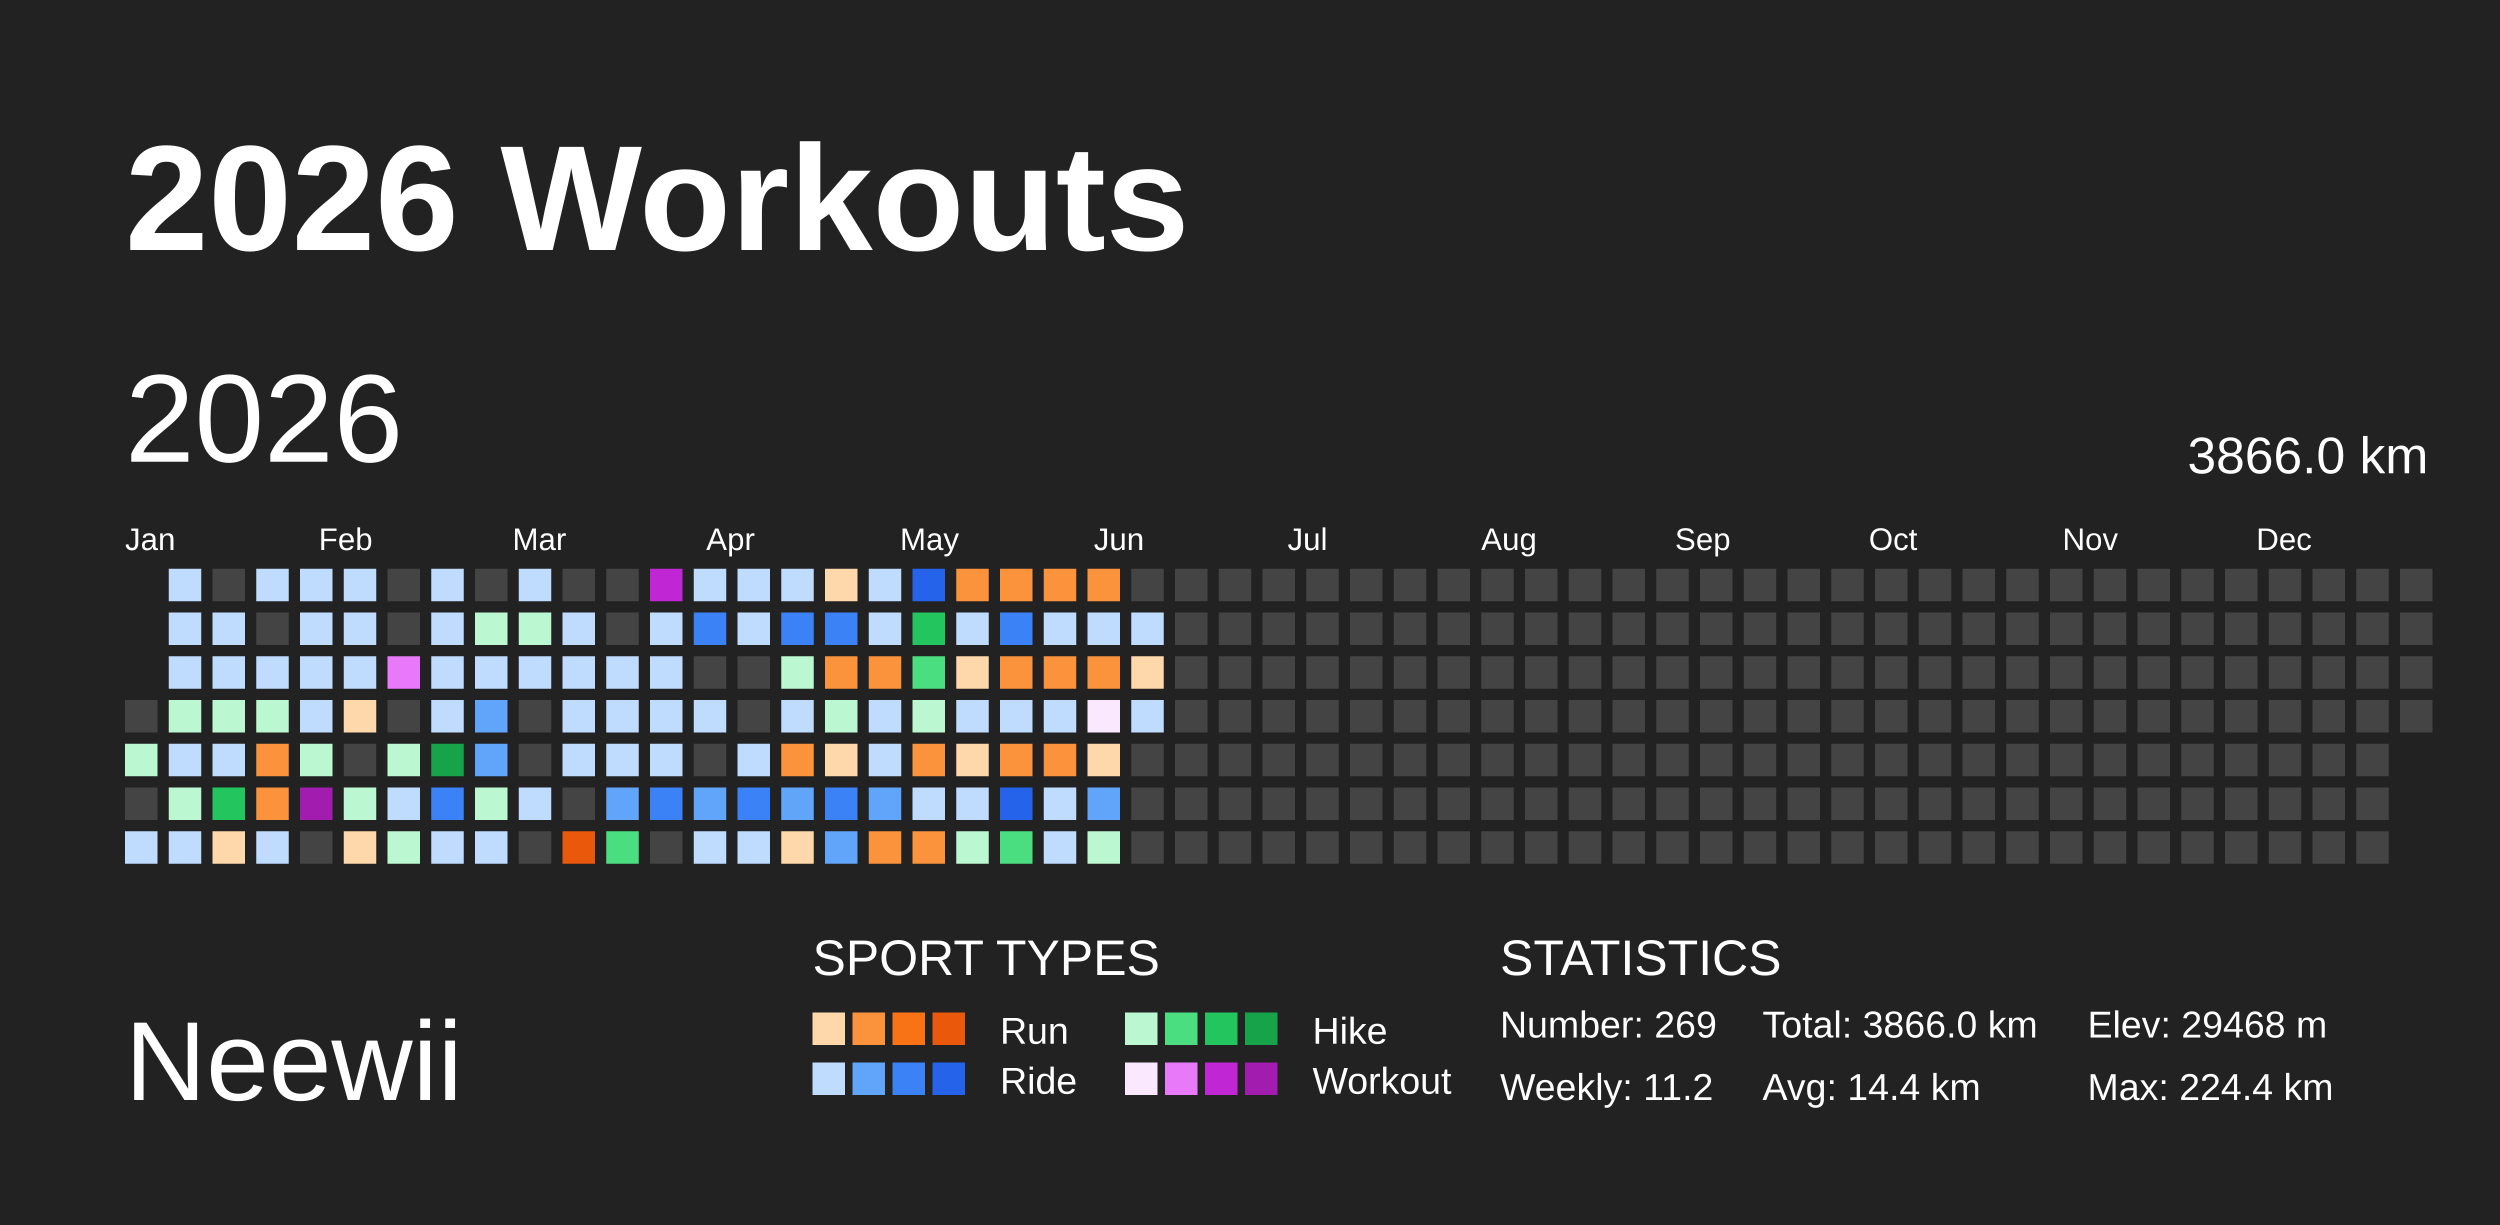
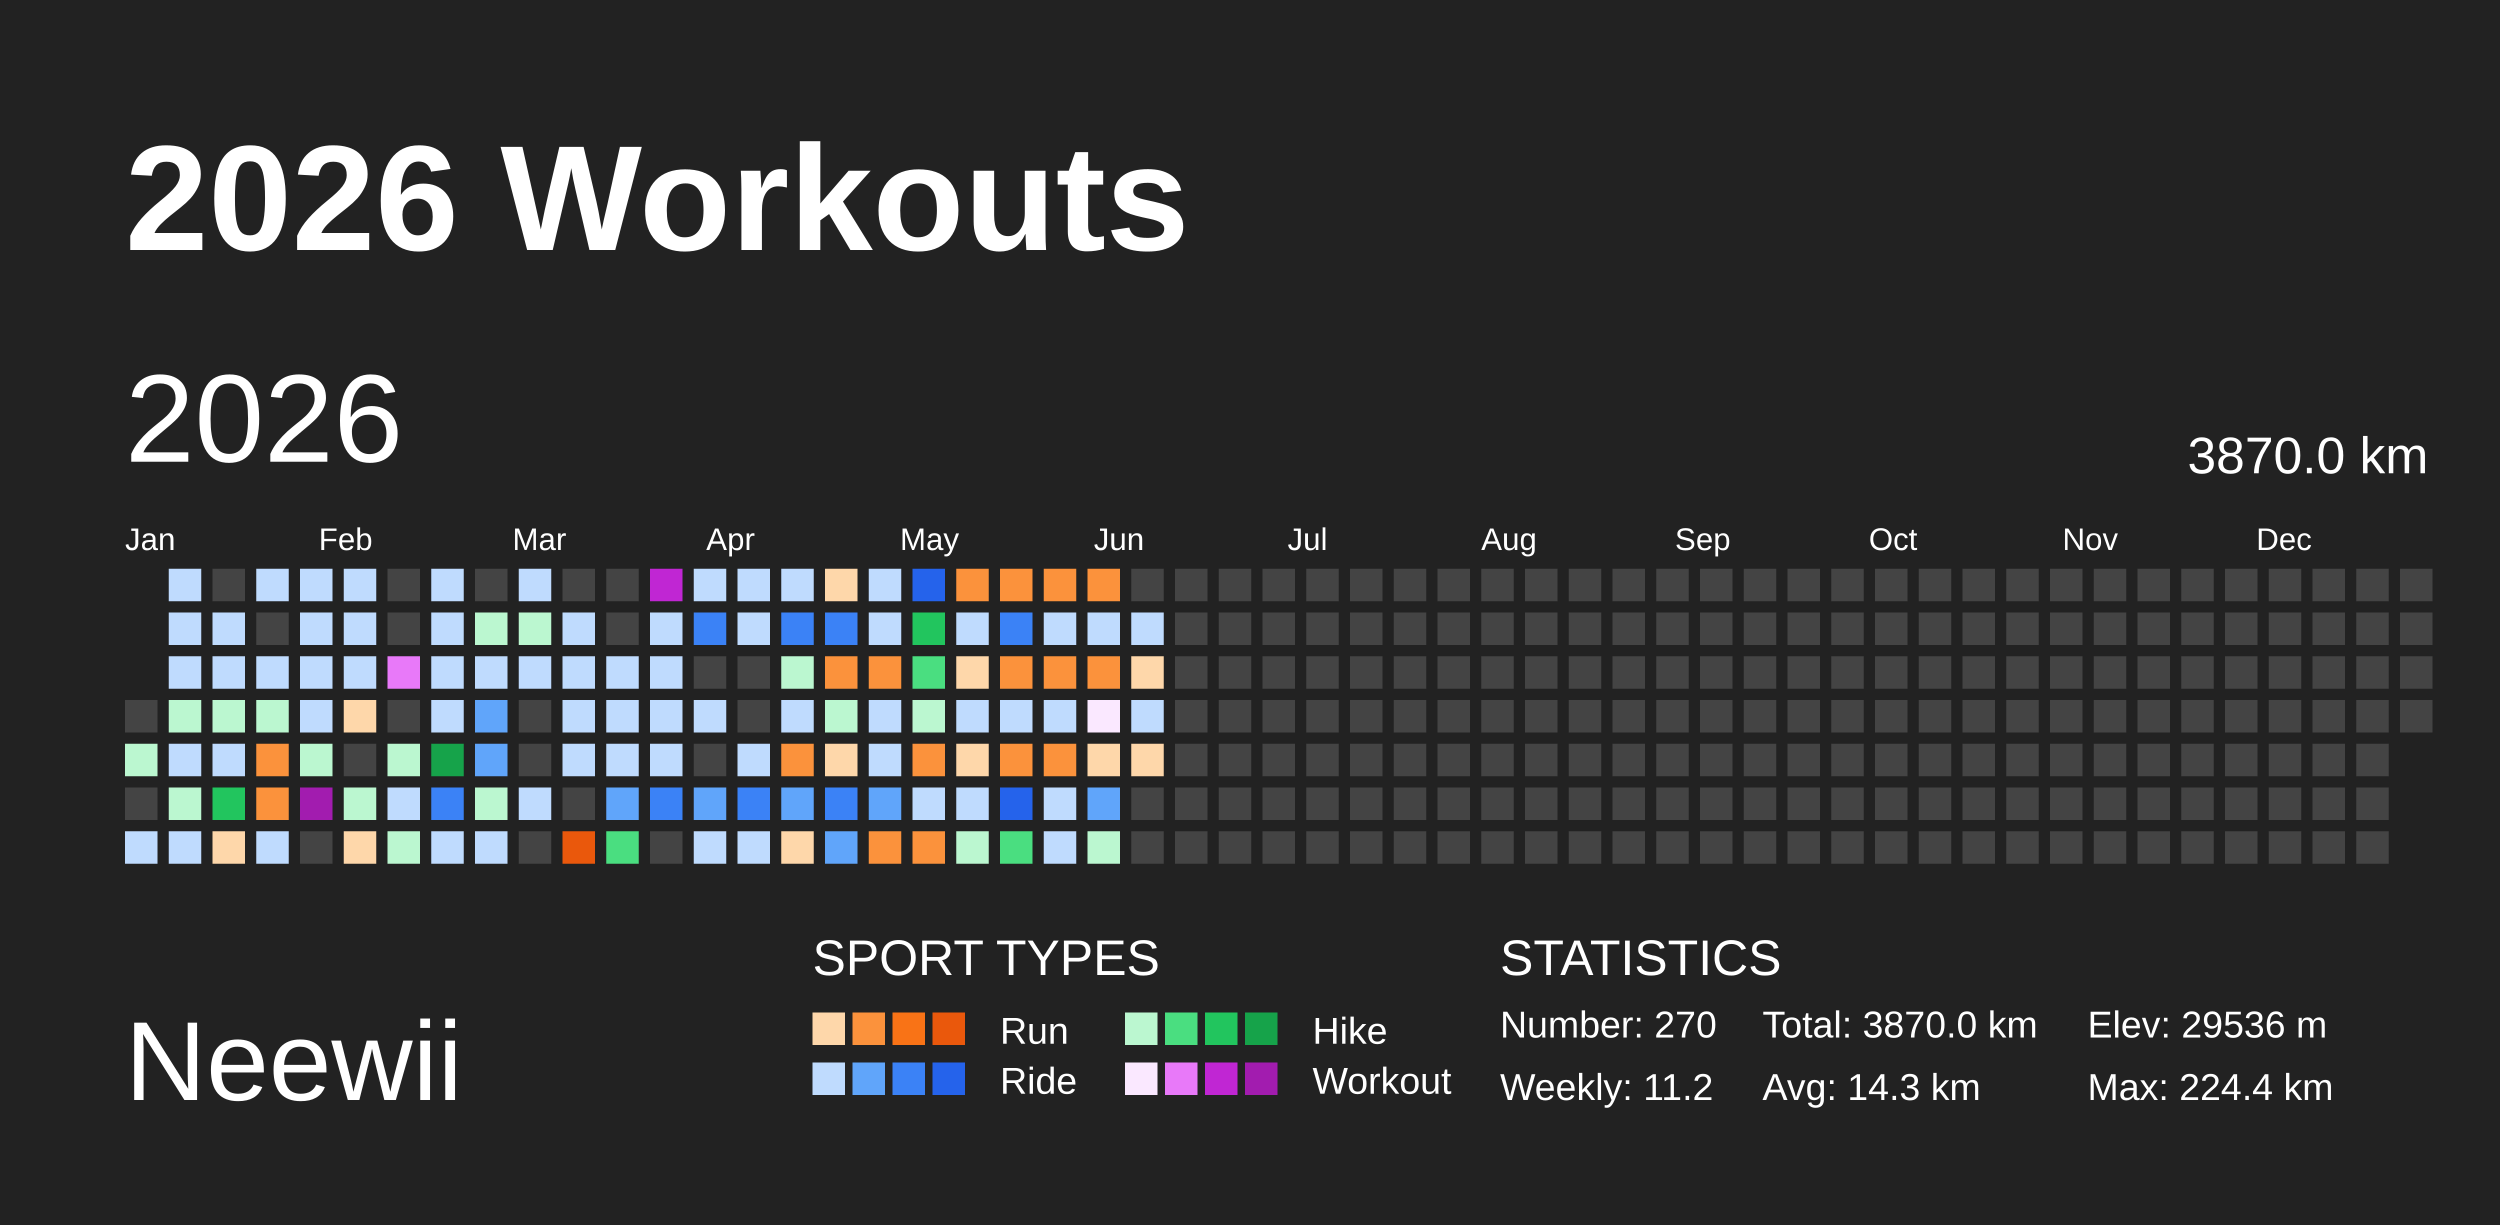
<svg xmlns="http://www.w3.org/2000/svg" baseProfile="full" height="98mm" version="1.1" viewBox="0,0,200,98" width="200mm">
  <defs />
  <rect fill="#222222" height="98" width="200" x="0" y="0" />
  <text fill="#FFFFFF" style="font-size:12px; font-family:Arial; font-weight:bold;" x="10" y="20">2026 Workouts</text>
  <text fill="#FFFFFF" style="font-size:9px; font-family:Arial" x="10" y="88">Neewii</text>
  <text fill="#FFFFFF" style="font-size:4px; font-family:Arial" x="65" y="78">SPORT TYPES</text>
  <rect fill="#fed7aa" height="2.6" width="2.6" x="65.0" y="81" />
  <rect fill="#fb923c" height="2.6" width="2.6" x="68.2" y="81" />
  <rect fill="#f97316" height="2.6" width="2.6" x="71.4" y="81" />
  <rect fill="#ea580c" height="2.6" width="2.6" x="74.6" y="81" />
  <text fill="#FFFFFF" style="font-size:3px; font-family:Arial" x="80" y="83.5">Run</text>
  <rect fill="#bbf7d0" height="2.6" width="2.6" x="90.0" y="81" />
  <rect fill="#4ade80" height="2.6" width="2.6" x="93.2" y="81" />
  <rect fill="#22c55e" height="2.6" width="2.6" x="96.4" y="81" />
  <rect fill="#16a34a" height="2.6" width="2.6" x="99.6" y="81" />
  <text fill="#FFFFFF" style="font-size:3px; font-family:Arial" x="105" y="83.5">Hike</text>
  <rect fill="#bfdbfe" height="2.6" width="2.6" x="65.0" y="85" />
  <rect fill="#60a5fa" height="2.6" width="2.6" x="68.2" y="85" />
  <rect fill="#3b82f6" height="2.6" width="2.6" x="71.4" y="85" />
  <rect fill="#2563eb" height="2.6" width="2.6" x="74.6" y="85" />
  <text fill="#FFFFFF" style="font-size:3px; font-family:Arial" x="80" y="87.5">Ride</text>
  <rect fill="#fae8ff" height="2.6" width="2.6" x="90.0" y="85" />
  <rect fill="#e879f9" height="2.6" width="2.6" x="93.2" y="85" />
  <rect fill="#c026d3" height="2.6" width="2.6" x="96.4" y="85" />
  <rect fill="#a21caf" height="2.6" width="2.6" x="99.6" y="85" />
  <text fill="#FFFFFF" style="font-size:3px; font-family:Arial" x="105" y="87.5">Workout</text>
  <text fill="#FFFFFF" style="font-size:4px; font-family:Arial" x="120" y="78">STATISTICS</text>
-   <text fill="#FFFFFF" style="font-size:3px; font-family:Arial" x="120" y="83">Number: 269</text>
+   <text fill="#FFFFFF" style="font-size:3px; font-family:Arial" x="120" y="83">Number: 270</text>
  <text fill="#FFFFFF" style="font-size:3px; font-family:Arial" x="120" y="88">Weekly: 11.2</text>
-   <text fill="#FFFFFF" style="font-size:3px; font-family:Arial" x="141" y="83">Total: 3866.0 km</text>
-   <text fill="#FFFFFF" style="font-size:3px; font-family:Arial" x="141" y="88">Avg: 14.4 km</text>
-   <text fill="#FFFFFF" style="font-size:3px; font-family:Arial" x="167" y="83">Elev: 29468 m</text>
+   <text fill="#FFFFFF" style="font-size:3px; font-family:Arial" x="141" y="83">Total: 3870.0 km</text>
+   <text fill="#FFFFFF" style="font-size:3px; font-family:Arial" x="141" y="88">Avg: 14.3 km</text>
+   <text fill="#FFFFFF" style="font-size:3px; font-family:Arial" x="167" y="83">Elev: 29536 m</text>
  <text fill="#FFFFFF" style="font-size:3px; font-family:Arial" x="167" y="88">Max: 224.4 km</text>
  <text dominant-baseline="hanging" fill="#FFFFFF" style="font-size:10.0px; font-family:Arial;" x="10" y="30">2026</text>
-   <text dominant-baseline="hanging" fill="#FFFFFF" style="font-size:4.125px; font-family:Arial;" x="175" y="35">3866.0 km</text>
+   <text dominant-baseline="hanging" fill="#FFFFFF" style="font-size:4.125px; font-family:Arial;" x="175" y="35">3870.0 km</text>
  <text fill="#FFFFFF" style="font-size:2.5px; font-family:Arial" x="10.0" y="44">Jan</text>
  <text fill="#FFFFFF" style="font-size:2.5px; font-family:Arial" x="25.5" y="44">Feb</text>
  <text fill="#FFFFFF" style="font-size:2.5px; font-family:Arial" x="41.0" y="44">Mar</text>
  <text fill="#FFFFFF" style="font-size:2.5px; font-family:Arial" x="56.5" y="44">Apr</text>
  <text fill="#FFFFFF" style="font-size:2.5px; font-family:Arial" x="72.0" y="44">May</text>
  <text fill="#FFFFFF" style="font-size:2.5px; font-family:Arial" x="87.5" y="44">Jun</text>
  <text fill="#FFFFFF" style="font-size:2.5px; font-family:Arial" x="103.0" y="44">Jul</text>
  <text fill="#FFFFFF" style="font-size:2.5px; font-family:Arial" x="118.5" y="44">Aug</text>
  <text fill="#FFFFFF" style="font-size:2.5px; font-family:Arial" x="134.0" y="44">Sep</text>
  <text fill="#FFFFFF" style="font-size:2.5px; font-family:Arial" x="149.5" y="44">Oct</text>
  <text fill="#FFFFFF" style="font-size:2.5px; font-family:Arial" x="165.0" y="44">Nov</text>
  <text fill="#FFFFFF" style="font-size:2.5px; font-family:Arial" x="180.5" y="44">Dec</text>
  <rect fill="#444444" height="2.6" width="2.6" x="10.0" y="56.0" />
  <rect fill="#bbf7d0" height="2.6" width="2.6" x="10.0" y="59.5" />
  <rect fill="#444444" height="2.6" width="2.6" x="10.0" y="63.0" />
  <rect fill="#bfdbfe" height="2.6" width="2.6" x="10.0" y="66.5" />
  <rect fill="#bfdbfe" height="2.6" width="2.6" x="13.5" y="45.5" />
  <rect fill="#bfdbfe" height="2.6" width="2.6" x="13.5" y="49.0" />
  <rect fill="#bfdbfe" height="2.6" width="2.6" x="13.5" y="52.5" />
  <rect fill="#bbf7d0" height="2.6" width="2.6" x="13.5" y="56.0" />
  <rect fill="#bfdbfe" height="2.6" width="2.6" x="13.5" y="59.5" />
  <rect fill="#bbf7d0" height="2.6" width="2.6" x="13.5" y="63.0" />
  <rect fill="#bfdbfe" height="2.6" width="2.6" x="13.5" y="66.5" />
  <rect fill="#444444" height="2.6" width="2.6" x="17.0" y="45.5" />
  <rect fill="#bfdbfe" height="2.6" width="2.6" x="17.0" y="49.0" />
  <rect fill="#bfdbfe" height="2.6" width="2.6" x="17.0" y="52.5" />
  <rect fill="#bbf7d0" height="2.6" width="2.6" x="17.0" y="56.0" />
  <rect fill="#bfdbfe" height="2.6" width="2.6" x="17.0" y="59.5" />
  <rect fill="#22c55e" height="2.6" width="2.6" x="17.0" y="63.0" />
  <rect fill="#fed7aa" height="2.6" width="2.6" x="17.0" y="66.5" />
  <rect fill="#bfdbfe" height="2.6" width="2.6" x="20.5" y="45.5" />
  <rect fill="#444444" height="2.6" width="2.6" x="20.5" y="49.0" />
  <rect fill="#bfdbfe" height="2.6" width="2.6" x="20.5" y="52.5" />
  <rect fill="#bbf7d0" height="2.6" width="2.6" x="20.5" y="56.0" />
  <rect fill="#fb923c" height="2.6" width="2.6" x="20.5" y="59.5" />
  <rect fill="#fb923c" height="2.6" width="2.6" x="20.5" y="63.0" />
  <rect fill="#bfdbfe" height="2.6" width="2.6" x="20.5" y="66.5" />
  <rect fill="#bfdbfe" height="2.6" width="2.6" x="24.0" y="45.5" />
  <rect fill="#bfdbfe" height="2.6" width="2.6" x="24.0" y="49.0" />
  <rect fill="#bfdbfe" height="2.6" width="2.6" x="24.0" y="52.5" />
  <rect fill="#bfdbfe" height="2.6" width="2.6" x="24.0" y="56.0" />
  <rect fill="#bbf7d0" height="2.6" width="2.6" x="24.0" y="59.5" />
  <rect fill="#a21caf" height="2.6" width="2.6" x="24.0" y="63.0" />
  <rect fill="#444444" height="2.6" width="2.6" x="24.0" y="66.5" />
  <rect fill="#bfdbfe" height="2.6" width="2.6" x="27.5" y="45.5" />
  <rect fill="#bfdbfe" height="2.6" width="2.6" x="27.5" y="49.0" />
  <rect fill="#bfdbfe" height="2.6" width="2.6" x="27.5" y="52.5" />
  <rect fill="#fed7aa" height="2.6" width="2.6" x="27.5" y="56.0" />
  <rect fill="#444444" height="2.6" width="2.6" x="27.5" y="59.5" />
  <rect fill="#bbf7d0" height="2.6" width="2.6" x="27.5" y="63.0" />
  <rect fill="#fed7aa" height="2.6" width="2.6" x="27.5" y="66.5" />
  <rect fill="#444444" height="2.6" width="2.6" x="31.0" y="45.5" />
  <rect fill="#444444" height="2.6" width="2.6" x="31.0" y="49.0" />
  <rect fill="#e879f9" height="2.6" width="2.6" x="31.0" y="52.5" />
  <rect fill="#444444" height="2.6" width="2.6" x="31.0" y="56.0" />
  <rect fill="#bbf7d0" height="2.6" width="2.6" x="31.0" y="59.5" />
  <rect fill="#bfdbfe" height="2.6" width="2.6" x="31.0" y="63.0" />
  <rect fill="#bbf7d0" height="2.6" width="2.6" x="31.0" y="66.5" />
  <rect fill="#bfdbfe" height="2.6" width="2.6" x="34.5" y="45.5" />
  <rect fill="#bfdbfe" height="2.6" width="2.6" x="34.5" y="49.0" />
  <rect fill="#bfdbfe" height="2.6" width="2.6" x="34.5" y="52.5" />
  <rect fill="#bfdbfe" height="2.6" width="2.6" x="34.5" y="56.0" />
  <rect fill="#16a34a" height="2.6" width="2.6" x="34.5" y="59.5" />
  <rect fill="#3b82f6" height="2.6" width="2.6" x="34.5" y="63.0" />
  <rect fill="#bfdbfe" height="2.6" width="2.6" x="34.5" y="66.5" />
  <rect fill="#444444" height="2.6" width="2.6" x="38.0" y="45.5" />
  <rect fill="#bbf7d0" height="2.6" width="2.6" x="38.0" y="49.0" />
  <rect fill="#bfdbfe" height="2.6" width="2.6" x="38.0" y="52.5" />
  <rect fill="#60a5fa" height="2.6" width="2.6" x="38.0" y="56.0" />
  <rect fill="#60a5fa" height="2.6" width="2.6" x="38.0" y="59.5" />
  <rect fill="#bbf7d0" height="2.6" width="2.6" x="38.0" y="63.0" />
  <rect fill="#bfdbfe" height="2.6" width="2.6" x="38.0" y="66.5" />
  <rect fill="#bfdbfe" height="2.6" width="2.6" x="41.5" y="45.5" />
  <rect fill="#bbf7d0" height="2.6" width="2.6" x="41.5" y="49.0" />
  <rect fill="#bfdbfe" height="2.6" width="2.6" x="41.5" y="52.5" />
  <rect fill="#444444" height="2.6" width="2.6" x="41.5" y="56.0" />
  <rect fill="#444444" height="2.6" width="2.6" x="41.5" y="59.5" />
  <rect fill="#bfdbfe" height="2.6" width="2.6" x="41.5" y="63.0" />
  <rect fill="#444444" height="2.6" width="2.6" x="41.5" y="66.5" />
  <rect fill="#444444" height="2.6" width="2.6" x="45.0" y="45.5" />
  <rect fill="#bfdbfe" height="2.6" width="2.6" x="45.0" y="49.0" />
  <rect fill="#bfdbfe" height="2.6" width="2.6" x="45.0" y="52.5" />
  <rect fill="#bfdbfe" height="2.6" width="2.6" x="45.0" y="56.0" />
  <rect fill="#bfdbfe" height="2.6" width="2.6" x="45.0" y="59.5" />
  <rect fill="#444444" height="2.6" width="2.6" x="45.0" y="63.0" />
  <rect fill="#ea580c" height="2.6" width="2.6" x="45.0" y="66.5" />
  <rect fill="#444444" height="2.6" width="2.6" x="48.5" y="45.5" />
  <rect fill="#444444" height="2.6" width="2.6" x="48.5" y="49.0" />
  <rect fill="#bfdbfe" height="2.6" width="2.6" x="48.5" y="52.5" />
  <rect fill="#bfdbfe" height="2.6" width="2.6" x="48.5" y="56.0" />
  <rect fill="#bfdbfe" height="2.6" width="2.6" x="48.5" y="59.5" />
  <rect fill="#60a5fa" height="2.6" width="2.6" x="48.5" y="63.0" />
  <rect fill="#4ade80" height="2.6" width="2.6" x="48.5" y="66.5" />
  <rect fill="#c026d3" height="2.6" width="2.6" x="52.0" y="45.5" />
  <rect fill="#bfdbfe" height="2.6" width="2.6" x="52.0" y="49.0" />
  <rect fill="#bfdbfe" height="2.6" width="2.6" x="52.0" y="52.5" />
  <rect fill="#bfdbfe" height="2.6" width="2.6" x="52.0" y="56.0" />
  <rect fill="#bfdbfe" height="2.6" width="2.6" x="52.0" y="59.5" />
  <rect fill="#3b82f6" height="2.6" width="2.6" x="52.0" y="63.0" />
  <rect fill="#444444" height="2.6" width="2.6" x="52.0" y="66.5" />
  <rect fill="#bfdbfe" height="2.6" width="2.6" x="55.5" y="45.5" />
  <rect fill="#3b82f6" height="2.6" width="2.6" x="55.5" y="49.0" />
  <rect fill="#444444" height="2.6" width="2.6" x="55.5" y="52.5" />
  <rect fill="#bfdbfe" height="2.6" width="2.6" x="55.5" y="56.0" />
  <rect fill="#444444" height="2.6" width="2.6" x="55.5" y="59.5" />
  <rect fill="#60a5fa" height="2.6" width="2.6" x="55.5" y="63.0" />
  <rect fill="#bfdbfe" height="2.6" width="2.6" x="55.5" y="66.5" />
  <rect fill="#bfdbfe" height="2.6" width="2.6" x="59.0" y="45.5" />
  <rect fill="#bfdbfe" height="2.6" width="2.6" x="59.0" y="49.0" />
  <rect fill="#444444" height="2.6" width="2.6" x="59.0" y="52.5" />
  <rect fill="#444444" height="2.6" width="2.6" x="59.0" y="56.0" />
  <rect fill="#bfdbfe" height="2.6" width="2.6" x="59.0" y="59.5" />
  <rect fill="#3b82f6" height="2.6" width="2.6" x="59.0" y="63.0" />
  <rect fill="#bfdbfe" height="2.6" width="2.6" x="59.0" y="66.5" />
  <rect fill="#bfdbfe" height="2.6" width="2.6" x="62.5" y="45.5" />
  <rect fill="#3b82f6" height="2.6" width="2.6" x="62.5" y="49.0" />
  <rect fill="#bbf7d0" height="2.6" width="2.6" x="62.5" y="52.5" />
  <rect fill="#bfdbfe" height="2.6" width="2.6" x="62.5" y="56.0" />
  <rect fill="#fb923c" height="2.6" width="2.6" x="62.5" y="59.5" />
  <rect fill="#60a5fa" height="2.6" width="2.6" x="62.5" y="63.0" />
  <rect fill="#fed7aa" height="2.6" width="2.6" x="62.5" y="66.5" />
  <rect fill="#fed7aa" height="2.6" width="2.6" x="66.0" y="45.5" />
  <rect fill="#3b82f6" height="2.6" width="2.6" x="66.0" y="49.0" />
  <rect fill="#fb923c" height="2.6" width="2.6" x="66.0" y="52.5" />
  <rect fill="#bbf7d0" height="2.6" width="2.6" x="66.0" y="56.0" />
  <rect fill="#fed7aa" height="2.6" width="2.6" x="66.0" y="59.5" />
  <rect fill="#3b82f6" height="2.6" width="2.6" x="66.0" y="63.0" />
  <rect fill="#60a5fa" height="2.6" width="2.6" x="66.0" y="66.5" />
  <rect fill="#bfdbfe" height="2.6" width="2.6" x="69.5" y="45.5" />
  <rect fill="#bfdbfe" height="2.6" width="2.6" x="69.5" y="49.0" />
  <rect fill="#fb923c" height="2.6" width="2.6" x="69.5" y="52.5" />
  <rect fill="#bfdbfe" height="2.6" width="2.6" x="69.5" y="56.0" />
  <rect fill="#bfdbfe" height="2.6" width="2.6" x="69.5" y="59.5" />
  <rect fill="#60a5fa" height="2.6" width="2.6" x="69.5" y="63.0" />
  <rect fill="#fb923c" height="2.6" width="2.6" x="69.5" y="66.5" />
  <rect fill="#2563eb" height="2.6" width="2.6" x="73.0" y="45.5" />
  <rect fill="#22c55e" height="2.6" width="2.6" x="73.0" y="49.0" />
  <rect fill="#4ade80" height="2.6" width="2.6" x="73.0" y="52.5" />
  <rect fill="#bbf7d0" height="2.6" width="2.6" x="73.0" y="56.0" />
  <rect fill="#fb923c" height="2.6" width="2.6" x="73.0" y="59.5" />
  <rect fill="#bfdbfe" height="2.6" width="2.6" x="73.0" y="63.0" />
  <rect fill="#fb923c" height="2.6" width="2.6" x="73.0" y="66.5" />
  <rect fill="#fb923c" height="2.6" width="2.6" x="76.5" y="45.5" />
  <rect fill="#bfdbfe" height="2.6" width="2.6" x="76.5" y="49.0" />
  <rect fill="#fed7aa" height="2.6" width="2.6" x="76.5" y="52.5" />
  <rect fill="#bfdbfe" height="2.6" width="2.6" x="76.5" y="56.0" />
  <rect fill="#fed7aa" height="2.6" width="2.6" x="76.5" y="59.5" />
  <rect fill="#bfdbfe" height="2.6" width="2.6" x="76.5" y="63.0" />
  <rect fill="#bbf7d0" height="2.6" width="2.6" x="76.5" y="66.5" />
  <rect fill="#fb923c" height="2.6" width="2.6" x="80.0" y="45.5" />
  <rect fill="#3b82f6" height="2.6" width="2.6" x="80.0" y="49.0" />
  <rect fill="#fb923c" height="2.6" width="2.6" x="80.0" y="52.5" />
  <rect fill="#bfdbfe" height="2.6" width="2.6" x="80.0" y="56.0" />
  <rect fill="#fb923c" height="2.6" width="2.6" x="80.0" y="59.5" />
  <rect fill="#2563eb" height="2.6" width="2.6" x="80.0" y="63.0" />
  <rect fill="#4ade80" height="2.6" width="2.6" x="80.0" y="66.5" />
  <rect fill="#fb923c" height="2.6" width="2.6" x="83.5" y="45.5" />
  <rect fill="#bfdbfe" height="2.6" width="2.6" x="83.5" y="49.0" />
  <rect fill="#fb923c" height="2.6" width="2.6" x="83.5" y="52.5" />
  <rect fill="#bfdbfe" height="2.6" width="2.6" x="83.5" y="56.0" />
  <rect fill="#fb923c" height="2.6" width="2.6" x="83.5" y="59.5" />
  <rect fill="#bfdbfe" height="2.6" width="2.6" x="83.5" y="63.0" />
  <rect fill="#bfdbfe" height="2.6" width="2.6" x="83.5" y="66.5" />
  <rect fill="#fb923c" height="2.6" width="2.6" x="87.0" y="45.5" />
  <rect fill="#bfdbfe" height="2.6" width="2.6" x="87.0" y="49.0" />
  <rect fill="#fb923c" height="2.6" width="2.6" x="87.0" y="52.5" />
  <rect fill="#fae8ff" height="2.6" width="2.6" x="87.0" y="56.0" />
  <rect fill="#fed7aa" height="2.6" width="2.6" x="87.0" y="59.5" />
  <rect fill="#60a5fa" height="2.6" width="2.6" x="87.0" y="63.0" />
  <rect fill="#bbf7d0" height="2.6" width="2.6" x="87.0" y="66.5" />
  <rect fill="#444444" height="2.6" width="2.6" x="90.5" y="45.5" />
  <rect fill="#bfdbfe" height="2.6" width="2.6" x="90.5" y="49.0" />
  <rect fill="#fed7aa" height="2.6" width="2.6" x="90.5" y="52.5" />
  <rect fill="#bfdbfe" height="2.6" width="2.6" x="90.5" y="56.0" />
-   <rect fill="#444444" height="2.6" width="2.6" x="90.5" y="59.5" />
+   <rect fill="#fed7aa" height="2.6" width="2.6" x="90.5" y="59.5" />
  <rect fill="#444444" height="2.6" width="2.6" x="90.5" y="63.0" />
  <rect fill="#444444" height="2.6" width="2.6" x="90.5" y="66.5" />
  <rect fill="#444444" height="2.6" width="2.6" x="94.0" y="45.5" />
  <rect fill="#444444" height="2.6" width="2.6" x="94.0" y="49.0" />
  <rect fill="#444444" height="2.6" width="2.6" x="94.0" y="52.5" />
  <rect fill="#444444" height="2.6" width="2.6" x="94.0" y="56.0" />
  <rect fill="#444444" height="2.6" width="2.6" x="94.0" y="59.5" />
  <rect fill="#444444" height="2.6" width="2.6" x="94.0" y="63.0" />
  <rect fill="#444444" height="2.6" width="2.6" x="94.0" y="66.5" />
  <rect fill="#444444" height="2.6" width="2.6" x="97.5" y="45.5" />
  <rect fill="#444444" height="2.6" width="2.6" x="97.5" y="49.0" />
  <rect fill="#444444" height="2.6" width="2.6" x="97.5" y="52.5" />
  <rect fill="#444444" height="2.6" width="2.6" x="97.5" y="56.0" />
  <rect fill="#444444" height="2.6" width="2.6" x="97.5" y="59.5" />
  <rect fill="#444444" height="2.6" width="2.6" x="97.5" y="63.0" />
  <rect fill="#444444" height="2.6" width="2.6" x="97.5" y="66.5" />
  <rect fill="#444444" height="2.6" width="2.6" x="101.0" y="45.5" />
  <rect fill="#444444" height="2.6" width="2.6" x="101.0" y="49.0" />
  <rect fill="#444444" height="2.6" width="2.6" x="101.0" y="52.5" />
  <rect fill="#444444" height="2.6" width="2.6" x="101.0" y="56.0" />
  <rect fill="#444444" height="2.6" width="2.6" x="101.0" y="59.5" />
  <rect fill="#444444" height="2.6" width="2.6" x="101.0" y="63.0" />
  <rect fill="#444444" height="2.6" width="2.6" x="101.0" y="66.5" />
  <rect fill="#444444" height="2.6" width="2.6" x="104.5" y="45.5" />
  <rect fill="#444444" height="2.6" width="2.6" x="104.5" y="49.0" />
  <rect fill="#444444" height="2.6" width="2.6" x="104.5" y="52.5" />
  <rect fill="#444444" height="2.6" width="2.6" x="104.5" y="56.0" />
  <rect fill="#444444" height="2.6" width="2.6" x="104.5" y="59.5" />
  <rect fill="#444444" height="2.6" width="2.6" x="104.5" y="63.0" />
  <rect fill="#444444" height="2.6" width="2.6" x="104.5" y="66.5" />
  <rect fill="#444444" height="2.6" width="2.6" x="108.0" y="45.5" />
  <rect fill="#444444" height="2.6" width="2.6" x="108.0" y="49.0" />
  <rect fill="#444444" height="2.6" width="2.6" x="108.0" y="52.5" />
  <rect fill="#444444" height="2.6" width="2.6" x="108.0" y="56.0" />
  <rect fill="#444444" height="2.6" width="2.6" x="108.0" y="59.5" />
  <rect fill="#444444" height="2.6" width="2.6" x="108.0" y="63.0" />
  <rect fill="#444444" height="2.6" width="2.6" x="108.0" y="66.5" />
  <rect fill="#444444" height="2.6" width="2.6" x="111.5" y="45.5" />
  <rect fill="#444444" height="2.6" width="2.6" x="111.5" y="49.0" />
  <rect fill="#444444" height="2.6" width="2.6" x="111.5" y="52.5" />
  <rect fill="#444444" height="2.6" width="2.6" x="111.5" y="56.0" />
  <rect fill="#444444" height="2.6" width="2.6" x="111.5" y="59.5" />
  <rect fill="#444444" height="2.6" width="2.6" x="111.5" y="63.0" />
  <rect fill="#444444" height="2.6" width="2.6" x="111.5" y="66.5" />
  <rect fill="#444444" height="2.6" width="2.6" x="115.0" y="45.5" />
  <rect fill="#444444" height="2.6" width="2.6" x="115.0" y="49.0" />
  <rect fill="#444444" height="2.6" width="2.6" x="115.0" y="52.5" />
  <rect fill="#444444" height="2.6" width="2.6" x="115.0" y="56.0" />
  <rect fill="#444444" height="2.6" width="2.6" x="115.0" y="59.5" />
  <rect fill="#444444" height="2.6" width="2.6" x="115.0" y="63.0" />
  <rect fill="#444444" height="2.6" width="2.6" x="115.0" y="66.5" />
  <rect fill="#444444" height="2.6" width="2.6" x="118.5" y="45.5" />
  <rect fill="#444444" height="2.6" width="2.6" x="118.5" y="49.0" />
  <rect fill="#444444" height="2.6" width="2.6" x="118.5" y="52.5" />
  <rect fill="#444444" height="2.6" width="2.6" x="118.5" y="56.0" />
  <rect fill="#444444" height="2.6" width="2.6" x="118.5" y="59.5" />
  <rect fill="#444444" height="2.6" width="2.6" x="118.5" y="63.0" />
  <rect fill="#444444" height="2.6" width="2.6" x="118.5" y="66.5" />
  <rect fill="#444444" height="2.6" width="2.6" x="122.0" y="45.5" />
  <rect fill="#444444" height="2.6" width="2.6" x="122.0" y="49.0" />
  <rect fill="#444444" height="2.6" width="2.6" x="122.0" y="52.5" />
  <rect fill="#444444" height="2.6" width="2.6" x="122.0" y="56.0" />
  <rect fill="#444444" height="2.6" width="2.6" x="122.0" y="59.5" />
  <rect fill="#444444" height="2.6" width="2.6" x="122.0" y="63.0" />
  <rect fill="#444444" height="2.6" width="2.6" x="122.0" y="66.5" />
  <rect fill="#444444" height="2.6" width="2.6" x="125.5" y="45.5" />
  <rect fill="#444444" height="2.6" width="2.6" x="125.5" y="49.0" />
  <rect fill="#444444" height="2.6" width="2.6" x="125.5" y="52.5" />
  <rect fill="#444444" height="2.6" width="2.6" x="125.5" y="56.0" />
  <rect fill="#444444" height="2.6" width="2.6" x="125.5" y="59.5" />
  <rect fill="#444444" height="2.6" width="2.6" x="125.5" y="63.0" />
  <rect fill="#444444" height="2.6" width="2.6" x="125.5" y="66.5" />
  <rect fill="#444444" height="2.6" width="2.6" x="129.0" y="45.5" />
  <rect fill="#444444" height="2.6" width="2.6" x="129.0" y="49.0" />
  <rect fill="#444444" height="2.6" width="2.6" x="129.0" y="52.5" />
  <rect fill="#444444" height="2.6" width="2.6" x="129.0" y="56.0" />
  <rect fill="#444444" height="2.6" width="2.6" x="129.0" y="59.5" />
  <rect fill="#444444" height="2.6" width="2.6" x="129.0" y="63.0" />
  <rect fill="#444444" height="2.6" width="2.6" x="129.0" y="66.5" />
  <rect fill="#444444" height="2.6" width="2.6" x="132.5" y="45.5" />
  <rect fill="#444444" height="2.6" width="2.6" x="132.5" y="49.0" />
  <rect fill="#444444" height="2.6" width="2.6" x="132.5" y="52.5" />
  <rect fill="#444444" height="2.6" width="2.6" x="132.5" y="56.0" />
  <rect fill="#444444" height="2.6" width="2.6" x="132.5" y="59.5" />
  <rect fill="#444444" height="2.6" width="2.6" x="132.5" y="63.0" />
  <rect fill="#444444" height="2.6" width="2.6" x="132.5" y="66.5" />
  <rect fill="#444444" height="2.6" width="2.6" x="136.0" y="45.5" />
  <rect fill="#444444" height="2.6" width="2.6" x="136.0" y="49.0" />
  <rect fill="#444444" height="2.6" width="2.6" x="136.0" y="52.5" />
  <rect fill="#444444" height="2.6" width="2.6" x="136.0" y="56.0" />
  <rect fill="#444444" height="2.6" width="2.6" x="136.0" y="59.5" />
  <rect fill="#444444" height="2.6" width="2.6" x="136.0" y="63.0" />
  <rect fill="#444444" height="2.6" width="2.6" x="136.0" y="66.5" />
  <rect fill="#444444" height="2.6" width="2.6" x="139.5" y="45.5" />
  <rect fill="#444444" height="2.6" width="2.6" x="139.5" y="49.0" />
  <rect fill="#444444" height="2.6" width="2.6" x="139.5" y="52.5" />
  <rect fill="#444444" height="2.6" width="2.6" x="139.5" y="56.0" />
  <rect fill="#444444" height="2.6" width="2.6" x="139.5" y="59.5" />
  <rect fill="#444444" height="2.6" width="2.6" x="139.5" y="63.0" />
  <rect fill="#444444" height="2.6" width="2.6" x="139.5" y="66.5" />
  <rect fill="#444444" height="2.6" width="2.6" x="143.0" y="45.5" />
  <rect fill="#444444" height="2.6" width="2.6" x="143.0" y="49.0" />
  <rect fill="#444444" height="2.6" width="2.6" x="143.0" y="52.5" />
  <rect fill="#444444" height="2.6" width="2.6" x="143.0" y="56.0" />
  <rect fill="#444444" height="2.6" width="2.6" x="143.0" y="59.5" />
  <rect fill="#444444" height="2.6" width="2.6" x="143.0" y="63.0" />
  <rect fill="#444444" height="2.6" width="2.6" x="143.0" y="66.5" />
  <rect fill="#444444" height="2.6" width="2.6" x="146.5" y="45.5" />
  <rect fill="#444444" height="2.6" width="2.6" x="146.5" y="49.0" />
  <rect fill="#444444" height="2.6" width="2.6" x="146.5" y="52.5" />
  <rect fill="#444444" height="2.6" width="2.6" x="146.5" y="56.0" />
  <rect fill="#444444" height="2.6" width="2.6" x="146.5" y="59.5" />
  <rect fill="#444444" height="2.6" width="2.6" x="146.5" y="63.0" />
  <rect fill="#444444" height="2.6" width="2.6" x="146.5" y="66.5" />
  <rect fill="#444444" height="2.6" width="2.6" x="150.0" y="45.5" />
  <rect fill="#444444" height="2.6" width="2.6" x="150.0" y="49.0" />
  <rect fill="#444444" height="2.6" width="2.6" x="150.0" y="52.5" />
  <rect fill="#444444" height="2.6" width="2.6" x="150.0" y="56.0" />
  <rect fill="#444444" height="2.6" width="2.6" x="150.0" y="59.5" />
  <rect fill="#444444" height="2.6" width="2.6" x="150.0" y="63.0" />
  <rect fill="#444444" height="2.6" width="2.6" x="150.0" y="66.5" />
  <rect fill="#444444" height="2.6" width="2.6" x="153.5" y="45.5" />
  <rect fill="#444444" height="2.6" width="2.6" x="153.5" y="49.0" />
  <rect fill="#444444" height="2.6" width="2.6" x="153.5" y="52.5" />
  <rect fill="#444444" height="2.6" width="2.6" x="153.5" y="56.0" />
  <rect fill="#444444" height="2.6" width="2.6" x="153.5" y="59.5" />
  <rect fill="#444444" height="2.6" width="2.6" x="153.5" y="63.0" />
  <rect fill="#444444" height="2.6" width="2.6" x="153.5" y="66.5" />
  <rect fill="#444444" height="2.6" width="2.6" x="157.0" y="45.5" />
  <rect fill="#444444" height="2.6" width="2.6" x="157.0" y="49.0" />
  <rect fill="#444444" height="2.6" width="2.6" x="157.0" y="52.5" />
  <rect fill="#444444" height="2.6" width="2.6" x="157.0" y="56.0" />
  <rect fill="#444444" height="2.6" width="2.6" x="157.0" y="59.5" />
  <rect fill="#444444" height="2.6" width="2.6" x="157.0" y="63.0" />
  <rect fill="#444444" height="2.6" width="2.6" x="157.0" y="66.5" />
  <rect fill="#444444" height="2.6" width="2.6" x="160.5" y="45.5" />
  <rect fill="#444444" height="2.6" width="2.6" x="160.5" y="49.0" />
  <rect fill="#444444" height="2.6" width="2.6" x="160.5" y="52.5" />
  <rect fill="#444444" height="2.6" width="2.6" x="160.5" y="56.0" />
  <rect fill="#444444" height="2.6" width="2.6" x="160.5" y="59.5" />
  <rect fill="#444444" height="2.6" width="2.6" x="160.5" y="63.0" />
  <rect fill="#444444" height="2.6" width="2.6" x="160.5" y="66.5" />
  <rect fill="#444444" height="2.6" width="2.6" x="164.0" y="45.5" />
  <rect fill="#444444" height="2.6" width="2.6" x="164.0" y="49.0" />
  <rect fill="#444444" height="2.6" width="2.6" x="164.0" y="52.5" />
  <rect fill="#444444" height="2.6" width="2.6" x="164.0" y="56.0" />
  <rect fill="#444444" height="2.6" width="2.6" x="164.0" y="59.5" />
  <rect fill="#444444" height="2.6" width="2.6" x="164.0" y="63.0" />
  <rect fill="#444444" height="2.6" width="2.6" x="164.0" y="66.5" />
  <rect fill="#444444" height="2.6" width="2.6" x="167.5" y="45.5" />
  <rect fill="#444444" height="2.6" width="2.6" x="167.5" y="49.0" />
  <rect fill="#444444" height="2.6" width="2.6" x="167.5" y="52.5" />
  <rect fill="#444444" height="2.6" width="2.6" x="167.5" y="56.0" />
  <rect fill="#444444" height="2.6" width="2.6" x="167.5" y="59.5" />
  <rect fill="#444444" height="2.6" width="2.6" x="167.5" y="63.0" />
  <rect fill="#444444" height="2.6" width="2.6" x="167.5" y="66.5" />
  <rect fill="#444444" height="2.6" width="2.6" x="171.0" y="45.5" />
  <rect fill="#444444" height="2.6" width="2.6" x="171.0" y="49.0" />
  <rect fill="#444444" height="2.6" width="2.6" x="171.0" y="52.5" />
  <rect fill="#444444" height="2.6" width="2.6" x="171.0" y="56.0" />
  <rect fill="#444444" height="2.6" width="2.6" x="171.0" y="59.5" />
  <rect fill="#444444" height="2.6" width="2.6" x="171.0" y="63.0" />
  <rect fill="#444444" height="2.6" width="2.6" x="171.0" y="66.5" />
  <rect fill="#444444" height="2.6" width="2.6" x="174.5" y="45.5" />
  <rect fill="#444444" height="2.6" width="2.6" x="174.5" y="49.0" />
  <rect fill="#444444" height="2.6" width="2.6" x="174.5" y="52.5" />
  <rect fill="#444444" height="2.6" width="2.6" x="174.5" y="56.0" />
  <rect fill="#444444" height="2.6" width="2.6" x="174.5" y="59.5" />
  <rect fill="#444444" height="2.6" width="2.6" x="174.5" y="63.0" />
  <rect fill="#444444" height="2.6" width="2.6" x="174.5" y="66.5" />
  <rect fill="#444444" height="2.6" width="2.6" x="178.0" y="45.5" />
  <rect fill="#444444" height="2.6" width="2.6" x="178.0" y="49.0" />
  <rect fill="#444444" height="2.6" width="2.6" x="178.0" y="52.5" />
  <rect fill="#444444" height="2.6" width="2.6" x="178.0" y="56.0" />
  <rect fill="#444444" height="2.6" width="2.6" x="178.0" y="59.5" />
  <rect fill="#444444" height="2.6" width="2.6" x="178.0" y="63.0" />
  <rect fill="#444444" height="2.6" width="2.6" x="178.0" y="66.5" />
  <rect fill="#444444" height="2.6" width="2.6" x="181.5" y="45.5" />
  <rect fill="#444444" height="2.6" width="2.6" x="181.5" y="49.0" />
  <rect fill="#444444" height="2.6" width="2.6" x="181.5" y="52.5" />
  <rect fill="#444444" height="2.6" width="2.6" x="181.5" y="56.0" />
  <rect fill="#444444" height="2.6" width="2.6" x="181.5" y="59.5" />
  <rect fill="#444444" height="2.6" width="2.6" x="181.5" y="63.0" />
  <rect fill="#444444" height="2.6" width="2.6" x="181.5" y="66.5" />
  <rect fill="#444444" height="2.6" width="2.6" x="185.0" y="45.5" />
  <rect fill="#444444" height="2.6" width="2.6" x="185.0" y="49.0" />
  <rect fill="#444444" height="2.6" width="2.6" x="185.0" y="52.5" />
  <rect fill="#444444" height="2.6" width="2.6" x="185.0" y="56.0" />
  <rect fill="#444444" height="2.6" width="2.6" x="185.0" y="59.5" />
  <rect fill="#444444" height="2.6" width="2.6" x="185.0" y="63.0" />
  <rect fill="#444444" height="2.6" width="2.6" x="185.0" y="66.5" />
  <rect fill="#444444" height="2.6" width="2.6" x="188.5" y="45.5" />
  <rect fill="#444444" height="2.6" width="2.6" x="188.5" y="49.0" />
  <rect fill="#444444" height="2.6" width="2.6" x="188.5" y="52.5" />
  <rect fill="#444444" height="2.6" width="2.6" x="188.5" y="56.0" />
  <rect fill="#444444" height="2.6" width="2.6" x="188.5" y="59.5" />
  <rect fill="#444444" height="2.6" width="2.6" x="188.5" y="63.0" />
  <rect fill="#444444" height="2.6" width="2.6" x="188.5" y="66.5" />
  <rect fill="#444444" height="2.6" width="2.6" x="192.0" y="45.5" />
  <rect fill="#444444" height="2.6" width="2.6" x="192.0" y="49.0" />
  <rect fill="#444444" height="2.6" width="2.6" x="192.0" y="52.5" />
  <rect fill="#444444" height="2.6" width="2.6" x="192.0" y="56.0" />
</svg>
